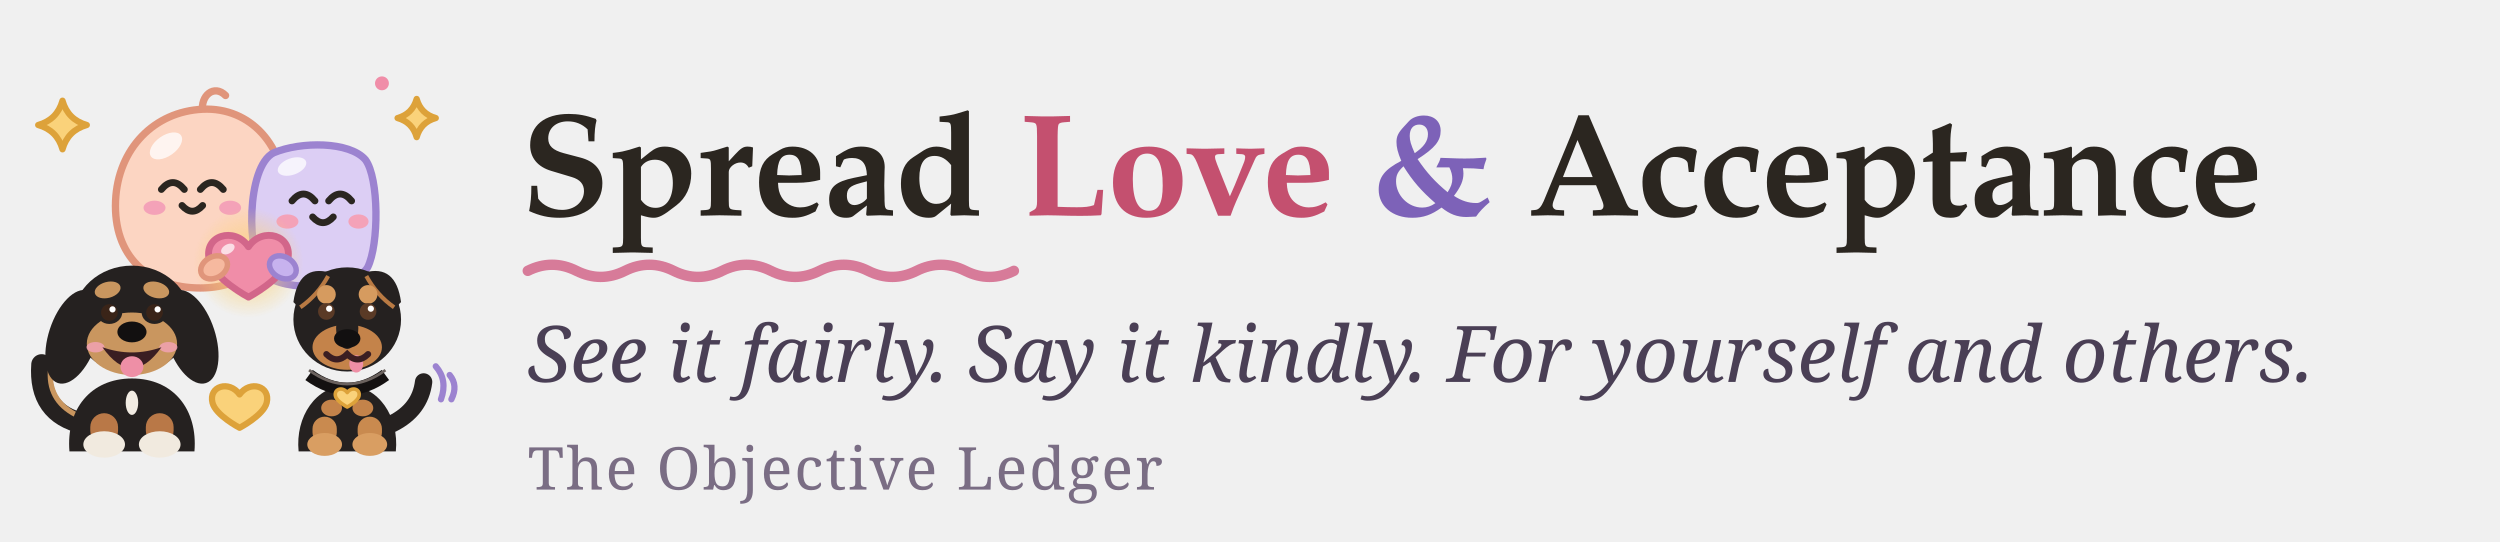
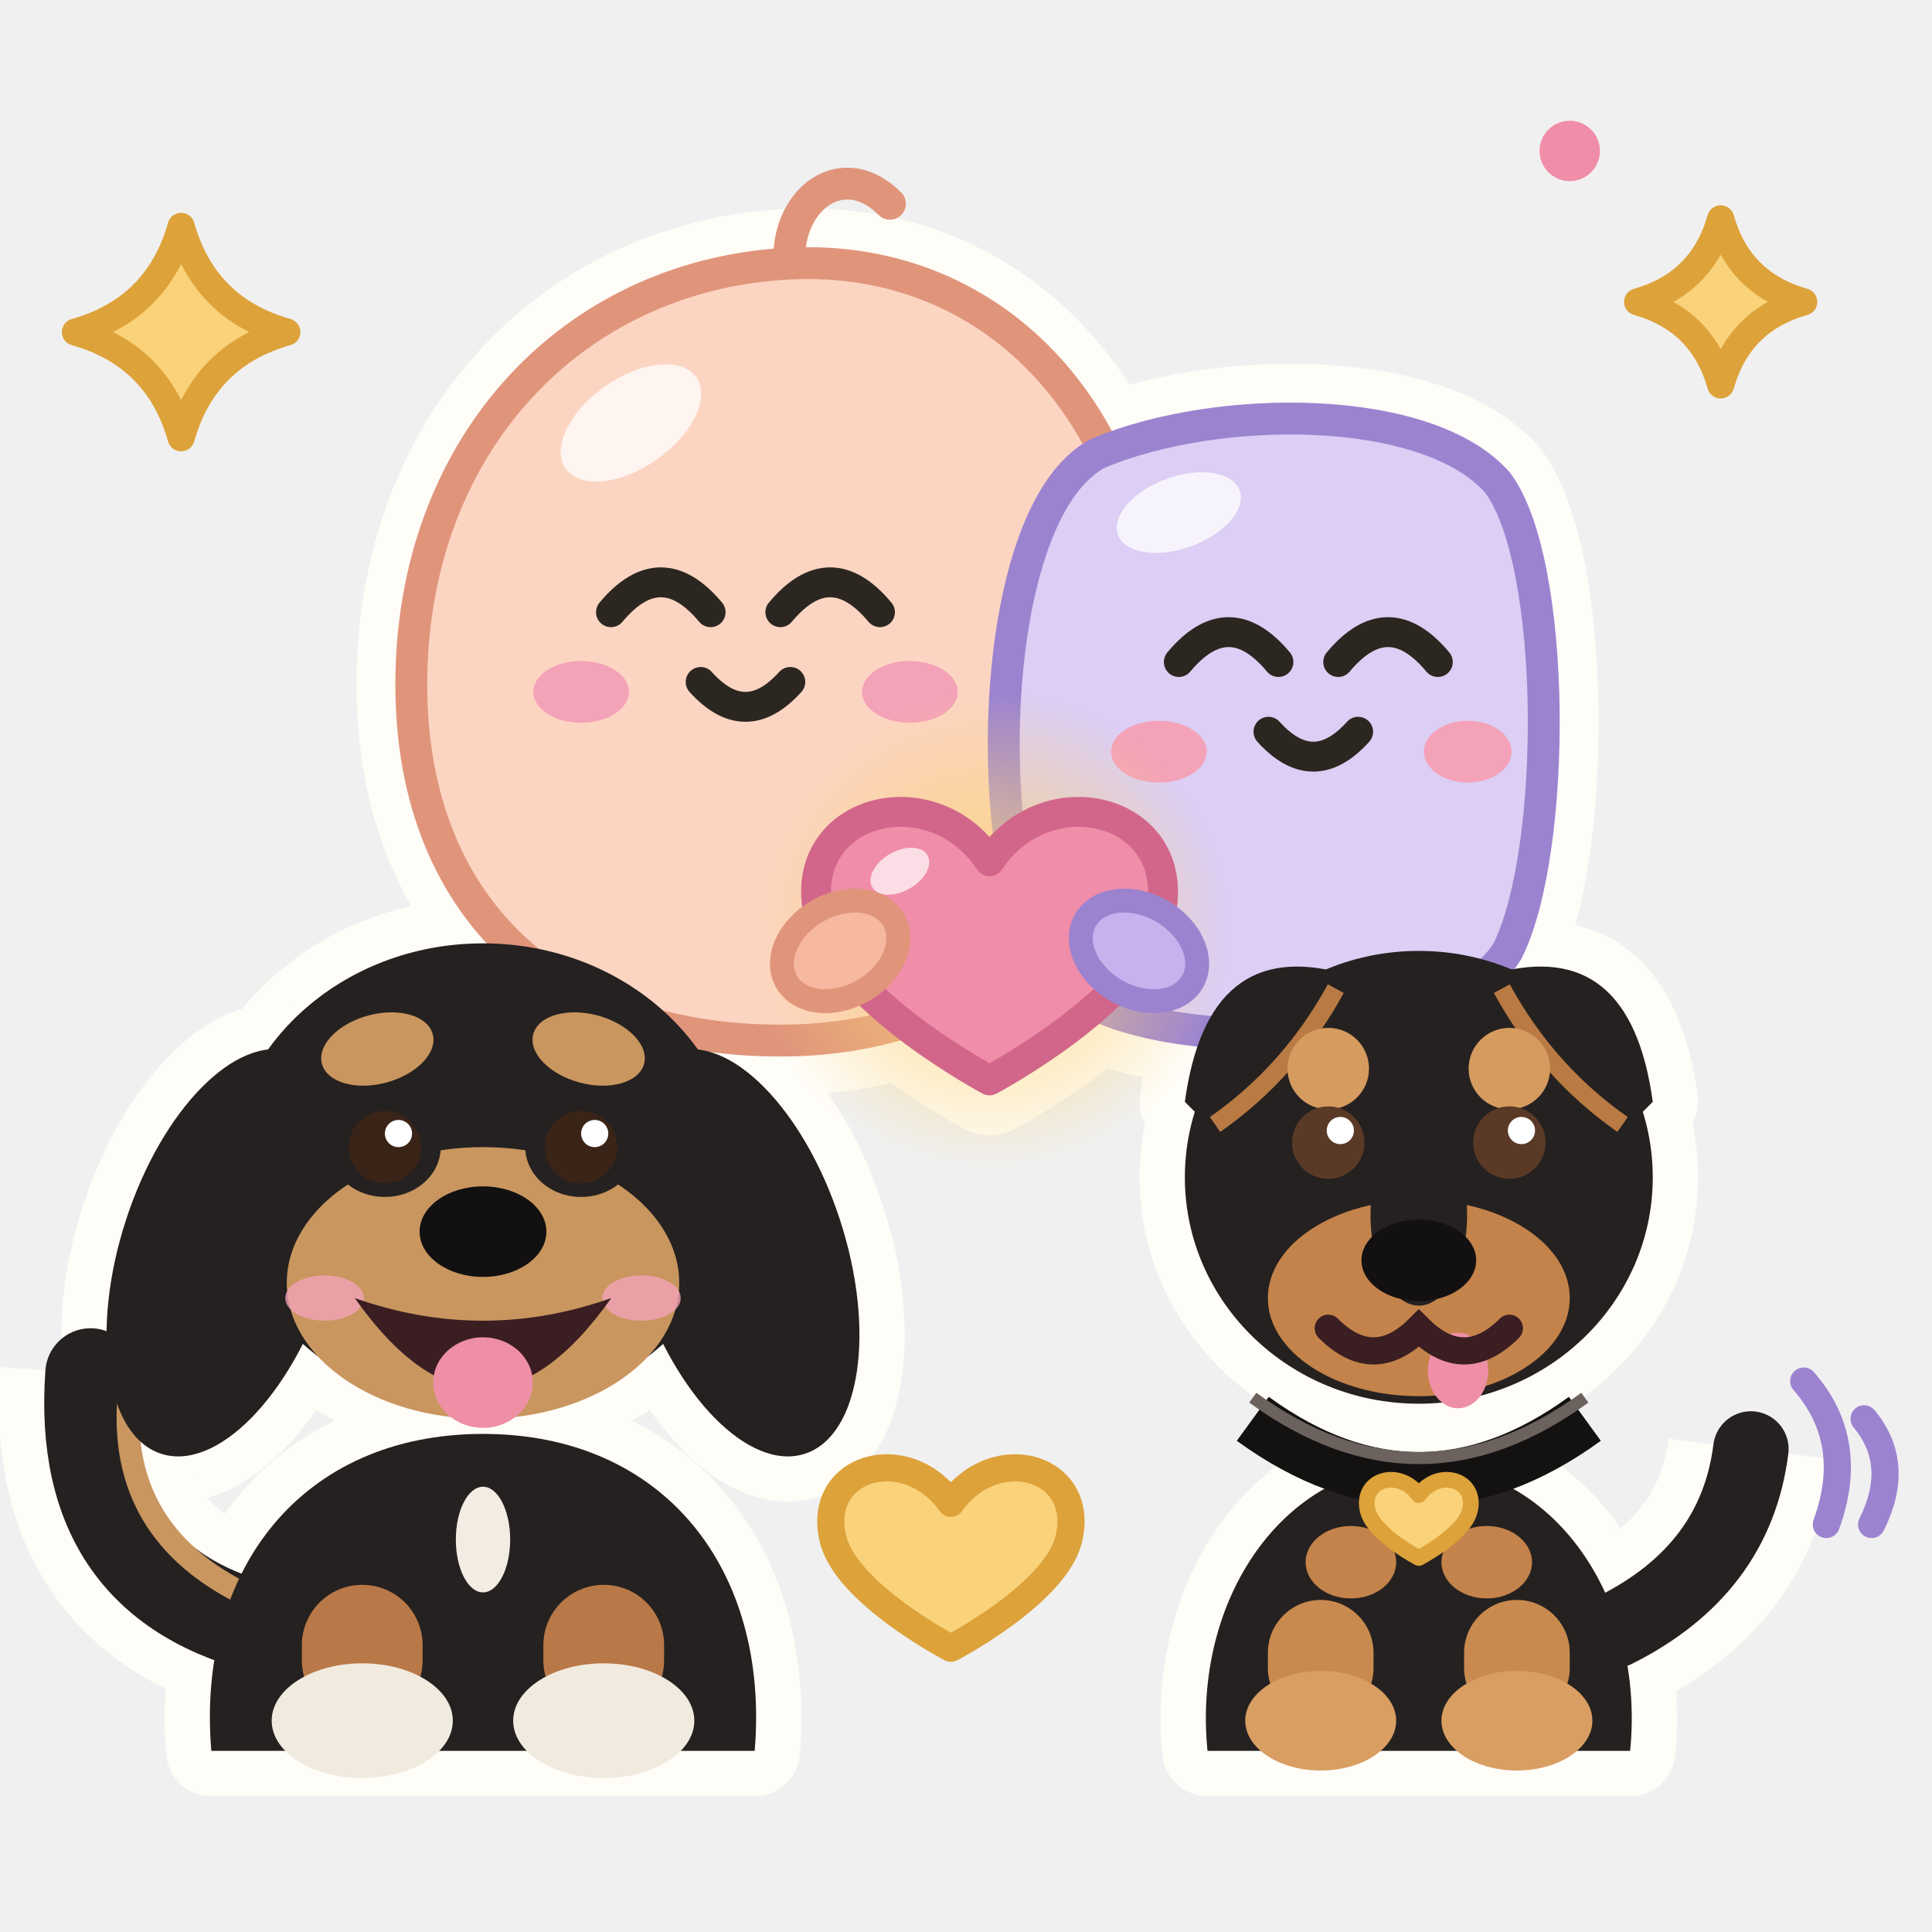
- <svg xmlns="http://www.w3.org/2000/svg" viewBox="0 0 720 156" width="720" height="156" role="img" aria-labelledby="t">
+ <svg xmlns="http://www.w3.org/2000/svg" viewBox="0 0 128 128" width="128" height="128" role="img" aria-labelledby="t">
  <style>.k{fill:#252120}.i{fill:none;stroke:#2B2620;stroke-width:3;stroke-linecap:round;stroke-linejoin:round}.c{fill:#F4A2B8}.w{fill:#fff}.t{fill:#C9965F}.s{fill:#C4834A}.n{fill:#121010}.m{fill:#3A1E22}.p{fill:#EE8FA6}.e{fill:#3A2418}.g{fill:#FAD27A;stroke:#DDA23A;stroke-linejoin:round}</style>
-   <g transform="translate(6 14)">
-     <defs>
-       <radialGradient id="gl">
-         <stop offset="0" stop-color="#FAD27A" stop-opacity=".9" />
-         <stop offset=".55" stop-color="#FAD27A" stop-opacity=".45" />
-         <stop offset="1" stop-color="#FAD27A" stop-opacity="0" />
-       </radialGradient>
-     </defs>
-     <g transform="translate(22 -3) scale(.66)">
-       <path d="M46 32c-1-7 5-12 10-7" fill="none" stroke="#E0957B" stroke-width="3.2" stroke-linecap="round" />
-       <path d="M46 31C67 30 82 47 82 70C82 94 67 109 45 109C22 109 7 95 8 71C9 48 25 32 46 31Z" fill="#FCD5C2" stroke="#E0957B" stroke-width="3.2" />
-       <ellipse cx="30" cy="47" rx="8" ry="4.5" transform="rotate(-35 30 47)" class="w" opacity=".75" />
-       <path d="M77 50C89 45 110 45 117 53C123 61 123 90 118 100C112 110 81 111 73 103C65 95 65 56 77 50Z" fill="#DCCEF4" stroke="#9C83D0" stroke-width="3.2" />
-       <ellipse cx="85" cy="56" rx="6.5" ry="3.6" transform="rotate(-20 85 56)" class="w" opacity=".75" />
-       <path class="i" d="M28 66q5-6 10 0M45 66q5-6 10 0M37 73q4.5 5 9 0M85 71q5-6 10 0M101 71q5-6 10 0M94 78q4.5 5 9 0" />
-       <ellipse class="c" cx="25" cy="74" rx="4.8" ry="3.1" />
-       <ellipse class="c" cx="58" cy="74" rx="4.8" ry="3.1" />
-       <ellipse class="c" cx="83" cy="80" rx="4.8" ry="3.1" />
-       <ellipse class="c" cx="114" cy="80" rx="4.4" ry="3.1" />
-       <circle cx="66" cy="98" r="24" fill="url(#gl)" />
-       <path d="M66 91C60 82 46 86 49 97C51 105 66 113 66 113S81 105 83 97C86 86 72 82 66 91Z" fill="#F08DA8" stroke="#D2668A" stroke-width="3" stroke-linejoin="round" />
-       <ellipse cx="57" cy="92" rx="3.2" ry="2" transform="rotate(-30 57 92)" class="w" opacity=".7" />
-       <ellipse cx="51" cy="100" rx="6.2" ry="4.6" transform="rotate(-30 51 100)" fill="#F6B99F" stroke="#E0957B" stroke-width="2.4" />
-       <ellipse cx="81" cy="100" rx="6.2" ry="4.6" transform="rotate(30 81 100)" fill="#C7B2EE" stroke="#9C83D0" stroke-width="2.4" />
+   <defs>
+     <radialGradient id="gl">
+       <stop offset="0" stop-color="#FAD27A" stop-opacity=".9" />
+       <stop offset=".55" stop-color="#FAD27A" stop-opacity=".45" />
+       <stop offset="1" stop-color="#FAD27A" stop-opacity="0" />
+     </radialGradient>
+   </defs>
+   <g fill="#FFFDF8" stroke="#FFFDF8" stroke-linejoin="round">
+     <g transform="translate(22 -3) scale(.66)" stroke-width="11">
+       <path d="M46 31C67 30 82 47 82 70C82 94 67 109 45 109C22 109 7 95 8 71C9 48 25 32 46 31Z" />
+       <path d="M77 50C89 45 110 45 117 53C123 61 123 90 118 100C112 110 81 111 73 103C65 95 65 56 77 50Z" />
+       <path d="M66 91C60 82 46 86 49 97C51 105 66 113 66 113S81 105 83 97C86 86 72 82 66 91Z" />
    </g>
-     <g transform="translate(32 78)">
-       <path d="M-14 30Q-27 27-26 13" fill="none" stroke="#252120" stroke-width="6" stroke-linecap="round" />
-       <path d="M-15 28Q-24 24-23.5 15" fill="none" stroke="#C9965F" stroke-width="1.5" stroke-linecap="round" />
-       <path class="k" d="M-18 38C-19 26-12 17 0 17S19 26 18 38Z" />
-       <rect x="-12" y="27" width="8" height="9" rx="4" fill="#B97847" />
-       <rect x="4" y="27" width="8" height="9" rx="4" fill="#B97847" />
-       <ellipse cx="-8" cy="36" rx="6" ry="3.8" fill="#F1EADF" />
-       <ellipse cx="8" cy="36" rx="6" ry="3.8" fill="#F1EADF" />
-       <ellipse cx="0" cy="24" rx="1.8" ry="3.5" fill="#F2ECE3" />
-       <ellipse class="k" cx="-17" cy="5" rx="7" ry="14" transform="rotate(18 -17 5)" />
-       <ellipse class="k" cx="17" cy="5" rx="7" ry="14" transform="rotate(-18 17 5)" />
-       <ellipse class="k" cx="0" cy="0" rx="17" ry="15.5" />
-       <ellipse cx="0" cy="7" rx="13" ry="9" class="t" />
-       <ellipse cx="-7" cy="-8.5" rx="3.8" ry="2.3" transform="rotate(-15 -7 -8.5)" class="t" />
-       <ellipse cx="7" cy="-8.5" rx="3.8" ry="2.3" transform="rotate(15 7 -8.5)" class="t" />
-       <ellipse class="k" cx="-6.5" cy="-2" rx="3.7" ry="3.3" />
-       <circle cx="-6.5" cy="-2" r="2.4" class="e" />
-       <circle class="w" cx="-5.6" cy="-2.9" r=".9" />
-       <ellipse class="k" cx="6.5" cy="-2" rx="3.7" ry="3.3" />
-       <circle cx="6.5" cy="-2" r="2.4" class="e" />
-       <circle class="w" cx="7.4" cy="-2.9" r=".9" />
-       <ellipse cx="0" cy="3.6" rx="4.2" ry="3" class="n" />
-       <ellipse class="c" cx="-10.5" cy="8" rx="2.6" ry="1.5" opacity=".8" />
-       <ellipse class="c" cx="10.5" cy="8" rx="2.6" ry="1.5" opacity=".8" />
-       <path d="M-8.5 8Q0 20 8.5 8Q0 11-8.5 8Z" class="m" />
-       <ellipse cx="0" cy="13.6" rx="3.3" ry="3" class="p" />
+     <g transform="translate(32 78)" stroke-width="6">
+       <path d="M-18 38C-19 26-12 17 0 17S19 26 18 38Z" />
+       <ellipse cx="0" cy="0" rx="17" ry="15.5" />
+       <ellipse cx="-17" cy="5" rx="7" ry="14" transform="rotate(18 -17 5)" />
+       <ellipse cx="17" cy="5" rx="7" ry="14" transform="rotate(-18 17 5)" />
+       <path d="M-14 30Q-27 27-26 13" stroke-width="12" />
    </g>
-     <g transform="translate(94 78)">
-       <path d="M13 30Q21 26 22 18" fill="none" stroke="#252120" stroke-width="5" stroke-linecap="round" />
-       <path d="M25.5 13.5q3.5 4 1.5 9.5M29.5 16q2.5 3 .5 7" fill="none" stroke="#9C83D0" stroke-width="1.8" stroke-linecap="round" />
-       <path class="k" d="M-14 38C-15 28-9 19 0 19S15 28 14 38Z" />
-       <ellipse cx="-4.5" cy="25.5" rx="3" ry="2.4" class="s" />
-       <ellipse cx="4.5" cy="25.5" rx="3" ry="2.4" class="s" />
-       <rect x="-10" y="28" width="7" height="8" rx="3.5" fill="#C98A4F" />
-       <rect x="3" y="28" width="7" height="8" rx="3.5" fill="#C98A4F" />
-       <ellipse cx="-6.5" cy="36" rx="5" ry="3.3" fill="#D99E62" />
-       <ellipse cx="6.5" cy="36" rx="5" ry="3.3" fill="#D99E62" />
-       <path d="M-11 16Q0 24 11 16" fill="none" stroke="#141111" stroke-width="3.6" />
-       <path d="M-11 14.6Q0 22.6 11 14.6" fill="none" stroke="#6B625E" stroke-width=".8" />
-       <path class="g" stroke-width="8" transform="translate(0 19.5) scale(0.13)" d="M0 12C-10-2-30 4-26 20-23 32 0 44 0 44S23 32 26 20C30 4 10-2 0 12Z" />
-       <ellipse class="k" cx="0" cy="0" rx="15.5" ry="15" />
-       <ellipse cx="0" cy="8" rx="10" ry="6.5" class="s" />
-       <ellipse class="k" cx="0" cy="2.5" rx="3.2" ry="6" />
-       <path class="k" d="M-15.5-5Q-14-16-5-13.5Q-8-7-13.5-3ZM15.5-5Q14-16 5-13.5Q8-7 13.5-3Z" />
-       <path d="M-13.5-3.5Q-8.5-7-5.5-12.5M13.5-3.5Q8.5-7 5.5-12.5" fill="none" stroke="#B97A43" stroke-width="1.2" />
-       <circle cx="-6" cy="-7.2" r="2.7" fill="#D69B5F" />
-       <circle cx="6" cy="-7.2" r="2.7" fill="#D69B5F" />
-       <circle cx="-6" cy="-2.3" r="2.4" fill="#5A3A26" />
-       <circle cx="6" cy="-2.3" r="2.4" fill="#5A3A26" />
-       <circle class="w" cx="-5.2" cy="-3.1" r=".9" />
-       <circle class="w" cx="6.8" cy="-3.1" r=".9" />
-       <ellipse cx="0" cy="5.5" rx="3.8" ry="2.7" class="n" />
-       <ellipse cx="2.6" cy="12.8" rx="2" ry="2.5" class="p" />
-       <path d="M-6 10q3 3 6 0q3 3 6 0" fill="none" stroke="#3A1E22" stroke-width="1.8" stroke-linecap="round" />
+     <g transform="translate(94 78)" stroke-width="6">
+       <path d="M-14 38C-15 28-9 19 0 19S15 28 14 38Z" />
+       <ellipse cx="0" cy="0" rx="15.5" ry="15" />
+       <path d="M-15.5-5Q-14-16-5-13.5L5-13.5Q14-16 15.5-5Z" />
+       <path d="M13 30Q21 26 22 18" stroke-width="11" />
    </g>
-     <path class="g" stroke-width="6" transform="translate(63 96) scale(0.3)" d="M0 12C-10-2-30 4-26 20-23 32 0 44 0 44S23 32 26 20C30 4 10-2 0 12Z" />
-     <path class="g" stroke-width="1.8" d="M12 15Q13.54 20.46 19 22Q13.54 23.54 12 29Q10.46 23.54 5 22Q10.46 20.46 12 15Z" />
-     <path class="g" stroke-width="1.8" d="M114 14.5Q115.21 18.79 119.5 20Q115.21 21.21 114 25.5Q112.79 21.21 108.5 20Q112.79 18.79 114 14.5Z" />
-     <circle cx="104" cy="10" r="2" fill="#F08DA8" />
  </g>
-   <text x="150" y="62" text-anchor="start" font-family="Fraunces, 'Iowan Old Style', 'Palatino Linotype', Georgia, serif" font-weight="600" font-size="42" letter-spacing="-.4" fill="#2B2620">Spread <tspan fill="#C4506F">Love</tspan>
-     <tspan fill="#7D62B8">&amp;</tspan> Acceptance</text>
-   <path d="M152 78q7 -3.5 14 0q7 3.5 14 0q7 -3.5 14 0q7 3.5 14 0q7 -3.5 14 0q7 3.5 14 0q7 -3.5 14 0q7 3.5 14 0q7 -3.5 14 0q7 3.5 14 0" fill="none" stroke="#D2668A" stroke-width="3" stroke-linecap="round" opacity=".85" />
-   <text x="152" y="110" text-anchor="start" font-family="Lora, 'Iowan Old Style', Georgia, serif" font-style="italic" font-size="22.5" fill="#4A3F55">See it fairly. Say it kindly. For yourself and others.</text>
-   <text x="152" y="141" text-anchor="start" font-family="Lora, 'Iowan Old Style', Georgia, serif" font-size="17" letter-spacing=".6" fill="#7A6D84">The Objective Ledger</text>
+   <g transform="translate(22 -3) scale(.66)">
+     <path d="M46 32c-1-7 5-12 10-7" fill="none" stroke="#E0957B" stroke-width="3.2" stroke-linecap="round" />
+     <path d="M46 31C67 30 82 47 82 70C82 94 67 109 45 109C22 109 7 95 8 71C9 48 25 32 46 31Z" fill="#FCD5C2" stroke="#E0957B" stroke-width="3.2" />
+     <ellipse cx="30" cy="47" rx="8" ry="4.5" transform="rotate(-35 30 47)" class="w" opacity=".75" />
+     <path d="M77 50C89 45 110 45 117 53C123 61 123 90 118 100C112 110 81 111 73 103C65 95 65 56 77 50Z" fill="#DCCEF4" stroke="#9C83D0" stroke-width="3.2" />
+     <ellipse cx="85" cy="56" rx="6.5" ry="3.6" transform="rotate(-20 85 56)" class="w" opacity=".75" />
+     <path class="i" d="M28 66q5-6 10 0M45 66q5-6 10 0M37 73q4.5 5 9 0M85 71q5-6 10 0M101 71q5-6 10 0M94 78q4.5 5 9 0" />
+     <ellipse class="c" cx="25" cy="74" rx="4.8" ry="3.1" />
+     <ellipse class="c" cx="58" cy="74" rx="4.8" ry="3.1" />
+     <ellipse class="c" cx="83" cy="80" rx="4.8" ry="3.1" />
+     <ellipse class="c" cx="114" cy="80" rx="4.4" ry="3.1" />
+     <circle cx="66" cy="98" r="24" fill="url(#gl)" />
+     <path d="M66 91C60 82 46 86 49 97C51 105 66 113 66 113S81 105 83 97C86 86 72 82 66 91Z" fill="#F08DA8" stroke="#D2668A" stroke-width="3" stroke-linejoin="round" />
+     <ellipse cx="57" cy="92" rx="3.2" ry="2" transform="rotate(-30 57 92)" class="w" opacity=".7" />
+     <ellipse cx="51" cy="100" rx="6.2" ry="4.6" transform="rotate(-30 51 100)" fill="#F6B99F" stroke="#E0957B" stroke-width="2.4" />
+     <ellipse cx="81" cy="100" rx="6.2" ry="4.6" transform="rotate(30 81 100)" fill="#C7B2EE" stroke="#9C83D0" stroke-width="2.4" />
+   </g>
+   <g transform="translate(32 78)">
+     <path d="M-14 30Q-27 27-26 13" fill="none" stroke="#252120" stroke-width="6" stroke-linecap="round" />
+     <path d="M-15 28Q-24 24-23.5 15" fill="none" stroke="#C9965F" stroke-width="1.5" stroke-linecap="round" />
+     <path class="k" d="M-18 38C-19 26-12 17 0 17S19 26 18 38Z" />
+     <rect x="-12" y="27" width="8" height="9" rx="4" fill="#B97847" />
+     <rect x="4" y="27" width="8" height="9" rx="4" fill="#B97847" />
+     <ellipse cx="-8" cy="36" rx="6" ry="3.8" fill="#F1EADF" />
+     <ellipse cx="8" cy="36" rx="6" ry="3.8" fill="#F1EADF" />
+     <ellipse cx="0" cy="24" rx="1.8" ry="3.5" fill="#F2ECE3" />
+     <ellipse class="k" cx="-17" cy="5" rx="7" ry="14" transform="rotate(18 -17 5)" />
+     <ellipse class="k" cx="17" cy="5" rx="7" ry="14" transform="rotate(-18 17 5)" />
+     <ellipse class="k" cx="0" cy="0" rx="17" ry="15.5" />
+     <ellipse cx="0" cy="7" rx="13" ry="9" class="t" />
+     <ellipse cx="-7" cy="-8.5" rx="3.8" ry="2.3" transform="rotate(-15 -7 -8.5)" class="t" />
+     <ellipse cx="7" cy="-8.5" rx="3.8" ry="2.3" transform="rotate(15 7 -8.5)" class="t" />
+     <ellipse class="k" cx="-6.5" cy="-2" rx="3.7" ry="3.3" />
+     <circle cx="-6.5" cy="-2" r="2.4" class="e" />
+     <circle class="w" cx="-5.6" cy="-2.9" r=".9" />
+     <ellipse class="k" cx="6.5" cy="-2" rx="3.7" ry="3.3" />
+     <circle cx="6.5" cy="-2" r="2.4" class="e" />
+     <circle class="w" cx="7.4" cy="-2.9" r=".9" />
+     <ellipse cx="0" cy="3.6" rx="4.2" ry="3" class="n" />
+     <ellipse class="c" cx="-10.5" cy="8" rx="2.6" ry="1.5" opacity=".8" />
+     <ellipse class="c" cx="10.5" cy="8" rx="2.6" ry="1.5" opacity=".8" />
+     <path d="M-8.5 8Q0 20 8.5 8Q0 11-8.5 8Z" class="m" />
+     <ellipse cx="0" cy="13.6" rx="3.3" ry="3" class="p" />
+   </g>
+   <g transform="translate(94 78)">
+     <path d="M13 30Q21 26 22 18" fill="none" stroke="#252120" stroke-width="5" stroke-linecap="round" />
+     <path d="M25.5 13.5q3.5 4 1.5 9.5M29.5 16q2.5 3 .5 7" fill="none" stroke="#9C83D0" stroke-width="1.8" stroke-linecap="round" />
+     <path class="k" d="M-14 38C-15 28-9 19 0 19S15 28 14 38Z" />
+     <ellipse cx="-4.5" cy="25.5" rx="3" ry="2.4" class="s" />
+     <ellipse cx="4.5" cy="25.5" rx="3" ry="2.4" class="s" />
+     <rect x="-10" y="28" width="7" height="8" rx="3.5" fill="#C98A4F" />
+     <rect x="3" y="28" width="7" height="8" rx="3.5" fill="#C98A4F" />
+     <ellipse cx="-6.5" cy="36" rx="5" ry="3.3" fill="#D99E62" />
+     <ellipse cx="6.5" cy="36" rx="5" ry="3.3" fill="#D99E62" />
+     <path d="M-11 16Q0 24 11 16" fill="none" stroke="#141111" stroke-width="3.6" />
+     <path d="M-11 14.6Q0 22.6 11 14.6" fill="none" stroke="#6B625E" stroke-width=".8" />
+     <path class="g" stroke-width="8" transform="translate(0 19.5) scale(0.13)" d="M0 12C-10-2-30 4-26 20-23 32 0 44 0 44S23 32 26 20C30 4 10-2 0 12Z" />
+     <ellipse class="k" cx="0" cy="0" rx="15.5" ry="15" />
+     <ellipse cx="0" cy="8" rx="10" ry="6.5" class="s" />
+     <ellipse class="k" cx="0" cy="2.5" rx="3.2" ry="6" />
+     <path class="k" d="M-15.5-5Q-14-16-5-13.5Q-8-7-13.5-3ZM15.5-5Q14-16 5-13.5Q8-7 13.5-3Z" />
+     <path d="M-13.5-3.5Q-8.5-7-5.5-12.5M13.5-3.5Q8.5-7 5.5-12.5" fill="none" stroke="#B97A43" stroke-width="1.2" />
+     <circle cx="-6" cy="-7.2" r="2.7" fill="#D69B5F" />
+     <circle cx="6" cy="-7.2" r="2.7" fill="#D69B5F" />
+     <circle cx="-6" cy="-2.3" r="2.4" fill="#5A3A26" />
+     <circle cx="6" cy="-2.3" r="2.4" fill="#5A3A26" />
+     <circle class="w" cx="-5.2" cy="-3.1" r=".9" />
+     <circle class="w" cx="6.8" cy="-3.1" r=".9" />
+     <ellipse cx="0" cy="5.5" rx="3.8" ry="2.7" class="n" />
+     <ellipse cx="2.6" cy="12.8" rx="2" ry="2.5" class="p" />
+     <path d="M-6 10q3 3 6 0q3 3 6 0" fill="none" stroke="#3A1E22" stroke-width="1.8" stroke-linecap="round" />
+   </g>
+   <path class="g" stroke-width="6" transform="translate(63 96) scale(0.3)" d="M0 12C-10-2-30 4-26 20-23 32 0 44 0 44S23 32 26 20C30 4 10-2 0 12Z" />
+   <path class="g" stroke-width="1.8" d="M12 15Q13.54 20.46 19 22Q13.54 23.54 12 29Q10.46 23.54 5 22Q10.46 20.46 12 15Z" />
+   <path class="g" stroke-width="1.8" d="M114 14.5Q115.21 18.79 119.5 20Q115.21 21.21 114 25.5Q112.79 21.21 108.5 20Q112.79 18.79 114 14.5Z" />
+   <circle cx="104" cy="10" r="2" fill="#F08DA8" />
</svg>
